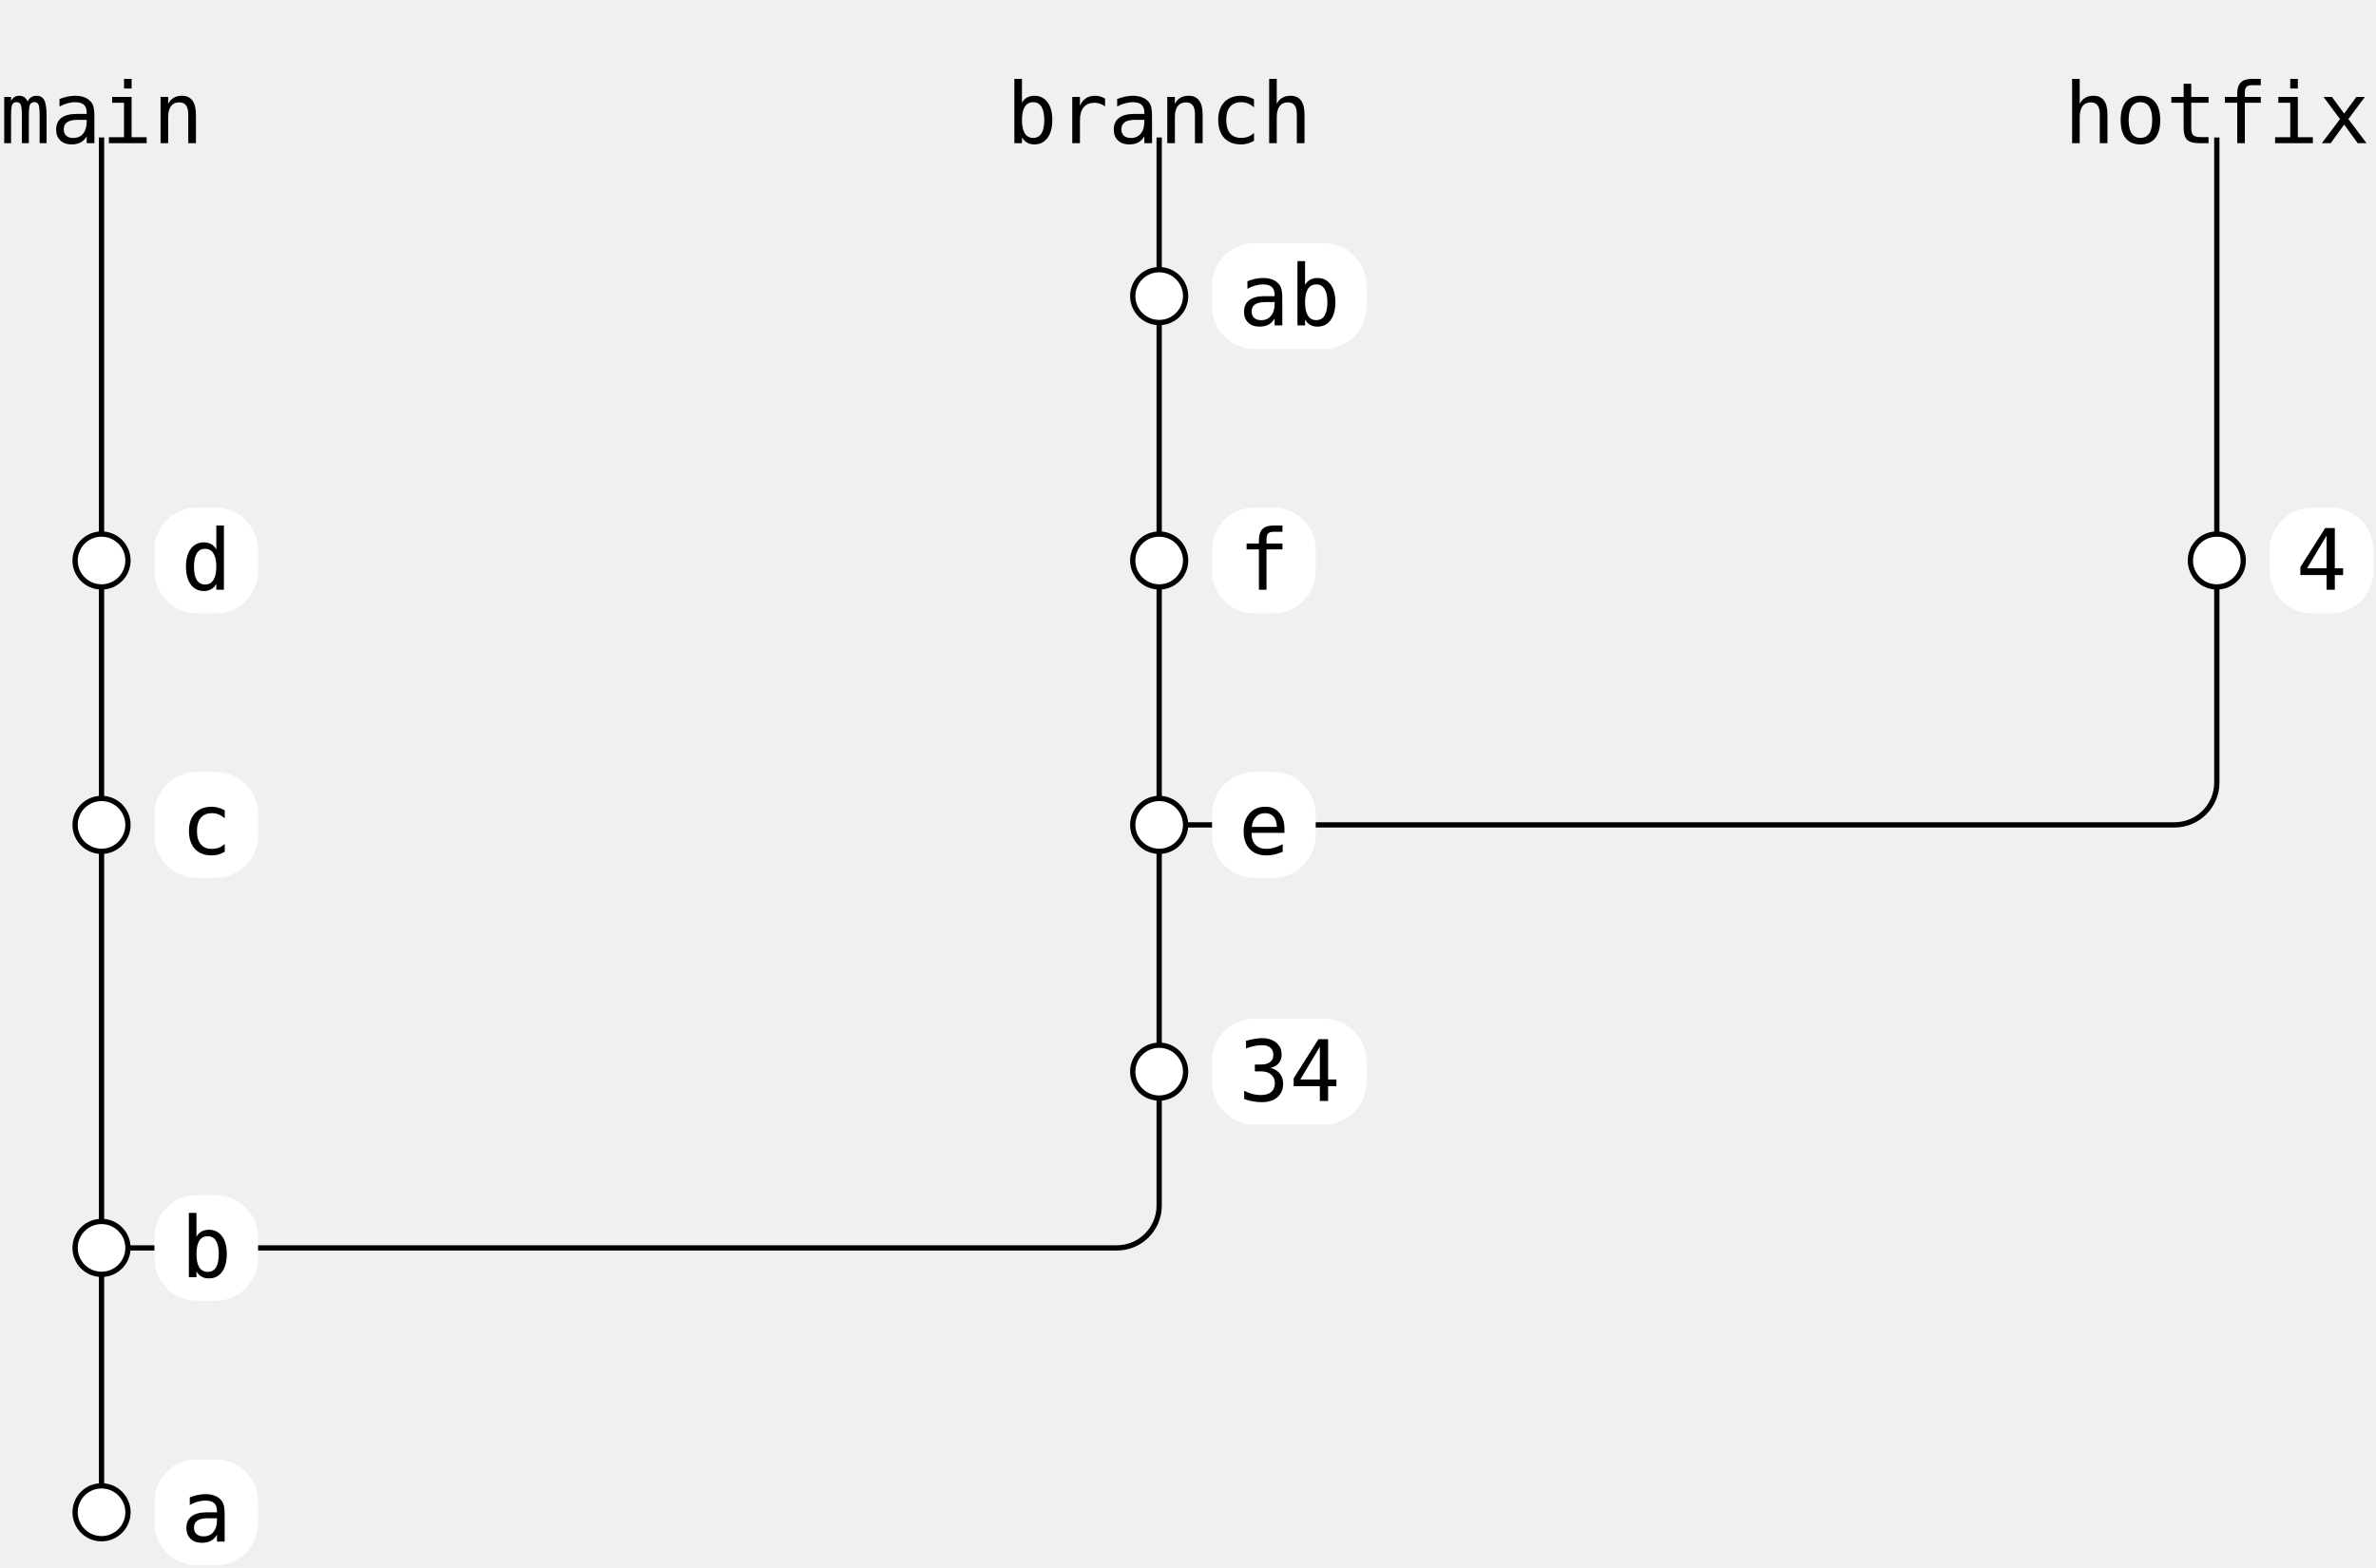
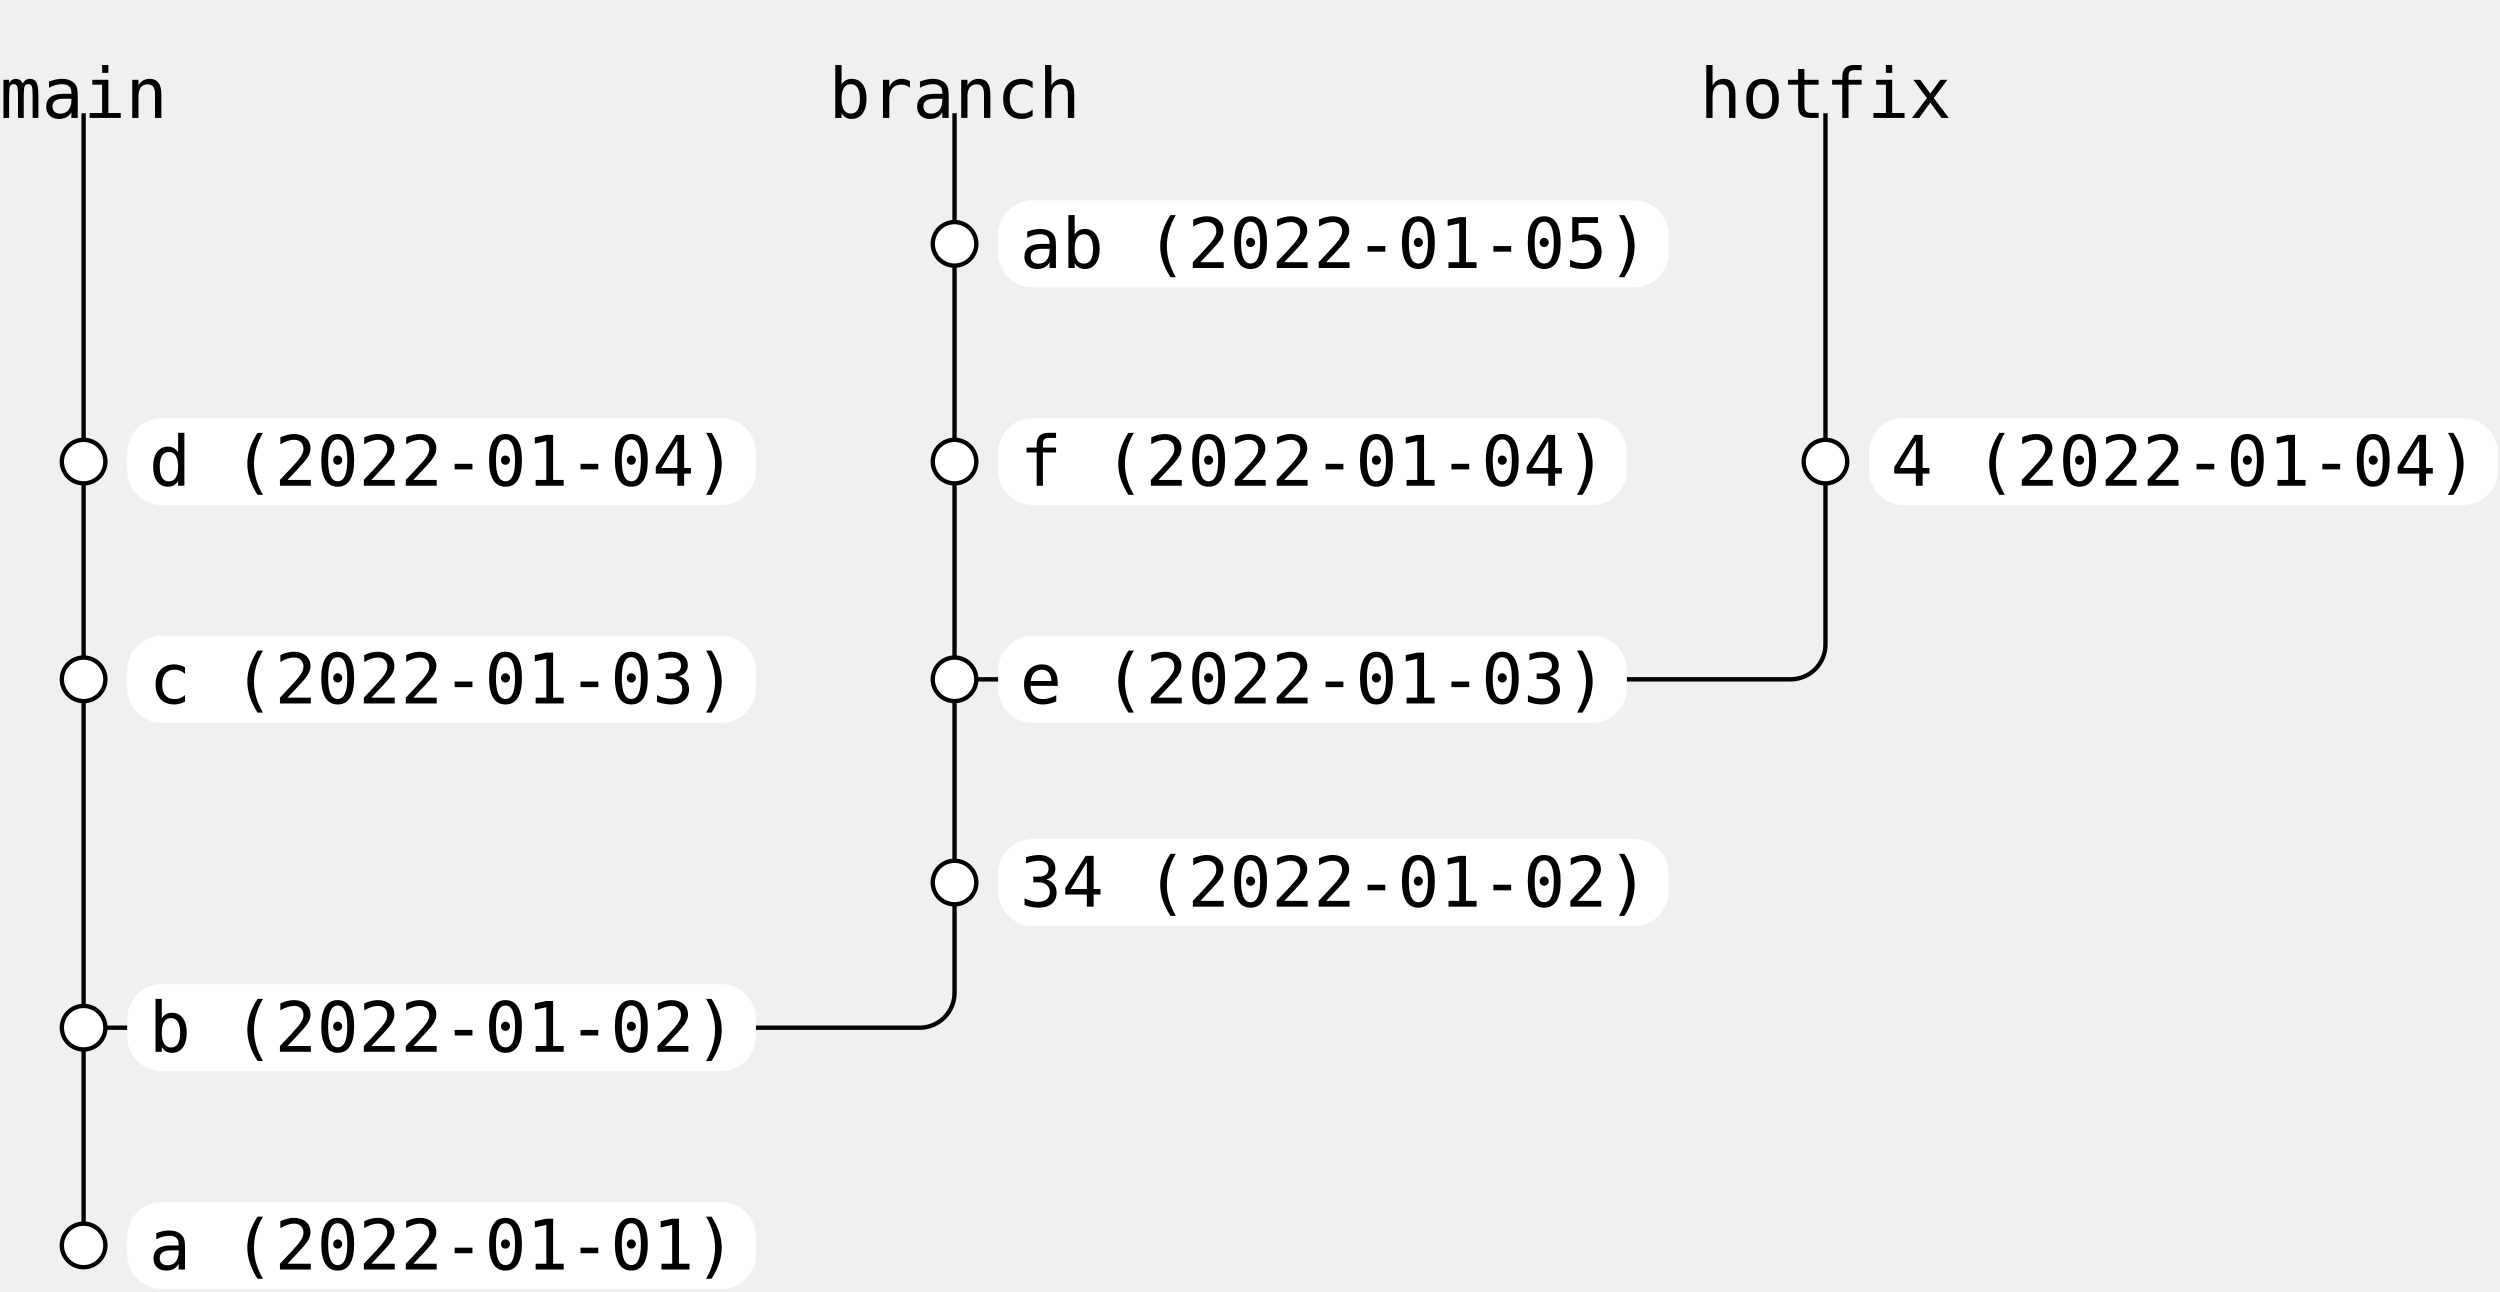
- <svg xmlns="http://www.w3.org/2000/svg" width="449.3" height="296.5" viewBox="-19.20 -26.00 449.30 296.50">
+ <svg xmlns="http://www.w3.org/2000/svg" width="574.1" height="296.5" viewBox="-19.20 -26.00 574.10 296.50">
  <g>
    <path d="M 200.00 0.00 L 200.00 30.00" stroke="black" stroke-width="1px" fill="transparent" />
    <path d="M 0.00 0.00 L 0.00 80.00" stroke="black" stroke-width="1px" fill="transparent" />
    <path d="M 200.00 30.00 L 200.00 80.00" stroke="black" stroke-width="1px" fill="transparent" />
    <path d="M 400.00 0.00 L 400.00 80.00" stroke="black" stroke-width="1px" fill="transparent" />
    <path d="M 0.00 80.00 L 0.00 130.00" stroke="black" stroke-width="1px" fill="transparent" />
    <path d="M 200.00 80.00 L 200.00 130.00" stroke="black" stroke-width="1px" fill="transparent" />
    <path d="M 200.00 130.00 L 200.00 176.67" stroke="black" stroke-width="1px" fill="transparent" />
    <path d="M 0.00 130.00 L 0.00 210.00" stroke="black" stroke-width="1px" fill="transparent" />
    <path d="M 0.00 210.00 L 0.00 260.00" stroke="black" stroke-width="1px" fill="transparent" />
    <path d="M 0.00 210.00 L 192.00 210.00 A 8.00 8.00 0 0 0 200.00 202.00 L 200.00 176.67" stroke="black" stroke-width="1px" fill="transparent" />
    <path d="M 200.00 130.00 L 392.00 130.00 A 8.00 8.00 0 0 0 400.00 122.00 L 400.00 80.00" stroke="black" stroke-width="1px" fill="transparent" />
  </g>
  <text x="0.0" y="-10" text-anchor="middle" dominant-baseline="text-top" font-family="monospace" font-size="16.0" font-weight="normal">main</text>
  <text x="200.0" y="-10" text-anchor="middle" dominant-baseline="text-top" font-family="monospace" font-size="16.0" font-weight="normal">branch</text>
  <text x="400.0" y="-10" text-anchor="middle" dominant-baseline="text-top" font-family="monospace" font-size="16.0" font-weight="normal">hotfix</text>
  <circle cx="200.0" cy="30.0" r="5" stroke="black" stroke-width="1px" fill="white" />
-   <rect x="210.0" y="20.0" width="29.2" height="20.0" stroke="transparent" stroke-width="1px" fill="white" rx="8" ry="8" />
-   <text x="215.0" y="30.0" text-anchor="start" dominant-baseline="central" font-family="monospace" font-size="16.0" font-weight="normal">ab</text>
+   <rect x="210.0" y="20.0" width="154.0" height="20.0" stroke="transparent" stroke-width="1px" fill="white" rx="8" ry="8" />
+   <text x="215.0" y="30.0" text-anchor="start" dominant-baseline="central" font-family="monospace" font-size="16.0" font-weight="normal">ab (2022-01-05)</text>
  <circle cx="0.0" cy="80.0" r="5" stroke="black" stroke-width="1px" fill="white" />
-   <rect x="10.0" y="70.0" width="19.6" height="20.0" stroke="transparent" stroke-width="1px" fill="white" rx="8" ry="8" />
-   <text x="15.0" y="80.0" text-anchor="start" dominant-baseline="central" font-family="monospace" font-size="16.0" font-weight="normal">d</text>
+   <rect x="10.0" y="70.0" width="144.4" height="20.0" stroke="transparent" stroke-width="1px" fill="white" rx="8" ry="8" />
+   <text x="15.0" y="80.0" text-anchor="start" dominant-baseline="central" font-family="monospace" font-size="16.0" font-weight="normal">d (2022-01-04)</text>
  <circle cx="200.0" cy="80.0" r="5" stroke="black" stroke-width="1px" fill="white" />
-   <rect x="210.0" y="70.0" width="19.6" height="20.0" stroke="transparent" stroke-width="1px" fill="white" rx="8" ry="8" />
-   <text x="215.0" y="80.0" text-anchor="start" dominant-baseline="central" font-family="monospace" font-size="16.0" font-weight="normal">f</text>
+   <rect x="210.0" y="70.0" width="144.4" height="20.0" stroke="transparent" stroke-width="1px" fill="white" rx="8" ry="8" />
+   <text x="215.0" y="80.0" text-anchor="start" dominant-baseline="central" font-family="monospace" font-size="16.0" font-weight="normal">f (2022-01-04)</text>
  <circle cx="400.0" cy="80.0" r="5" stroke="black" stroke-width="1px" fill="white" />
-   <rect x="410.0" y="70.0" width="19.6" height="20.0" stroke="transparent" stroke-width="1px" fill="white" rx="8" ry="8" />
-   <text x="415.0" y="80.0" text-anchor="start" dominant-baseline="central" font-family="monospace" font-size="16.0" font-weight="normal">4</text>
+   <rect x="410.0" y="70.0" width="144.4" height="20.0" stroke="transparent" stroke-width="1px" fill="white" rx="8" ry="8" />
+   <text x="415.0" y="80.0" text-anchor="start" dominant-baseline="central" font-family="monospace" font-size="16.0" font-weight="normal">4 (2022-01-04)</text>
  <circle cx="0.0" cy="130.0" r="5" stroke="black" stroke-width="1px" fill="white" />
-   <rect x="10.0" y="120.0" width="19.6" height="20.0" stroke="transparent" stroke-width="1px" fill="white" rx="8" ry="8" />
-   <text x="15.0" y="130.0" text-anchor="start" dominant-baseline="central" font-family="monospace" font-size="16.0" font-weight="normal">c</text>
+   <rect x="10.0" y="120.0" width="144.4" height="20.0" stroke="transparent" stroke-width="1px" fill="white" rx="8" ry="8" />
+   <text x="15.0" y="130.0" text-anchor="start" dominant-baseline="central" font-family="monospace" font-size="16.0" font-weight="normal">c (2022-01-03)</text>
  <circle cx="200.0" cy="130.0" r="5" stroke="black" stroke-width="1px" fill="white" />
-   <rect x="210.0" y="120.0" width="19.6" height="20.0" stroke="transparent" stroke-width="1px" fill="white" rx="8" ry="8" />
-   <text x="215.0" y="130.0" text-anchor="start" dominant-baseline="central" font-family="monospace" font-size="16.0" font-weight="normal">e</text>
+   <rect x="210.0" y="120.0" width="144.4" height="20.0" stroke="transparent" stroke-width="1px" fill="white" rx="8" ry="8" />
+   <text x="215.0" y="130.0" text-anchor="start" dominant-baseline="central" font-family="monospace" font-size="16.0" font-weight="normal">e (2022-01-03)</text>
  <circle cx="200.0" cy="176.667" r="5" stroke="black" stroke-width="1px" fill="white" />
-   <rect x="210.0" y="166.667" width="29.2" height="20.0" stroke="transparent" stroke-width="1px" fill="white" rx="8" ry="8" />
-   <text x="215.0" y="176.667" text-anchor="start" dominant-baseline="central" font-family="monospace" font-size="16.0" font-weight="normal">34</text>
+   <rect x="210.0" y="166.667" width="154.0" height="20.0" stroke="transparent" stroke-width="1px" fill="white" rx="8" ry="8" />
+   <text x="215.0" y="176.667" text-anchor="start" dominant-baseline="central" font-family="monospace" font-size="16.0" font-weight="normal">34 (2022-01-02)</text>
  <circle cx="0.0" cy="210" r="5" stroke="black" stroke-width="1px" fill="white" />
-   <rect x="10.0" y="200" width="19.6" height="20.0" stroke="transparent" stroke-width="1px" fill="white" rx="8" ry="8" />
-   <text x="15.0" y="210" text-anchor="start" dominant-baseline="central" font-family="monospace" font-size="16.0" font-weight="normal">b</text>
+   <rect x="10.0" y="200" width="144.4" height="20.0" stroke="transparent" stroke-width="1px" fill="white" rx="8" ry="8" />
+   <text x="15.0" y="210" text-anchor="start" dominant-baseline="central" font-family="monospace" font-size="16.0" font-weight="normal">b (2022-01-02)</text>
  <circle cx="0.0" cy="260.0" r="5" stroke="black" stroke-width="1px" fill="white" />
-   <rect x="10.0" y="250.0" width="19.6" height="20.0" stroke="transparent" stroke-width="1px" fill="white" rx="8" ry="8" />
-   <text x="15.0" y="260.0" text-anchor="start" dominant-baseline="central" font-family="monospace" font-size="16.0" font-weight="normal">a</text>
+   <rect x="10.0" y="250.0" width="144.4" height="20.0" stroke="transparent" stroke-width="1px" fill="white" rx="8" ry="8" />
+   <text x="15.0" y="260.0" text-anchor="start" dominant-baseline="central" font-family="monospace" font-size="16.0" font-weight="normal">a (2022-01-01)</text>
</svg>
